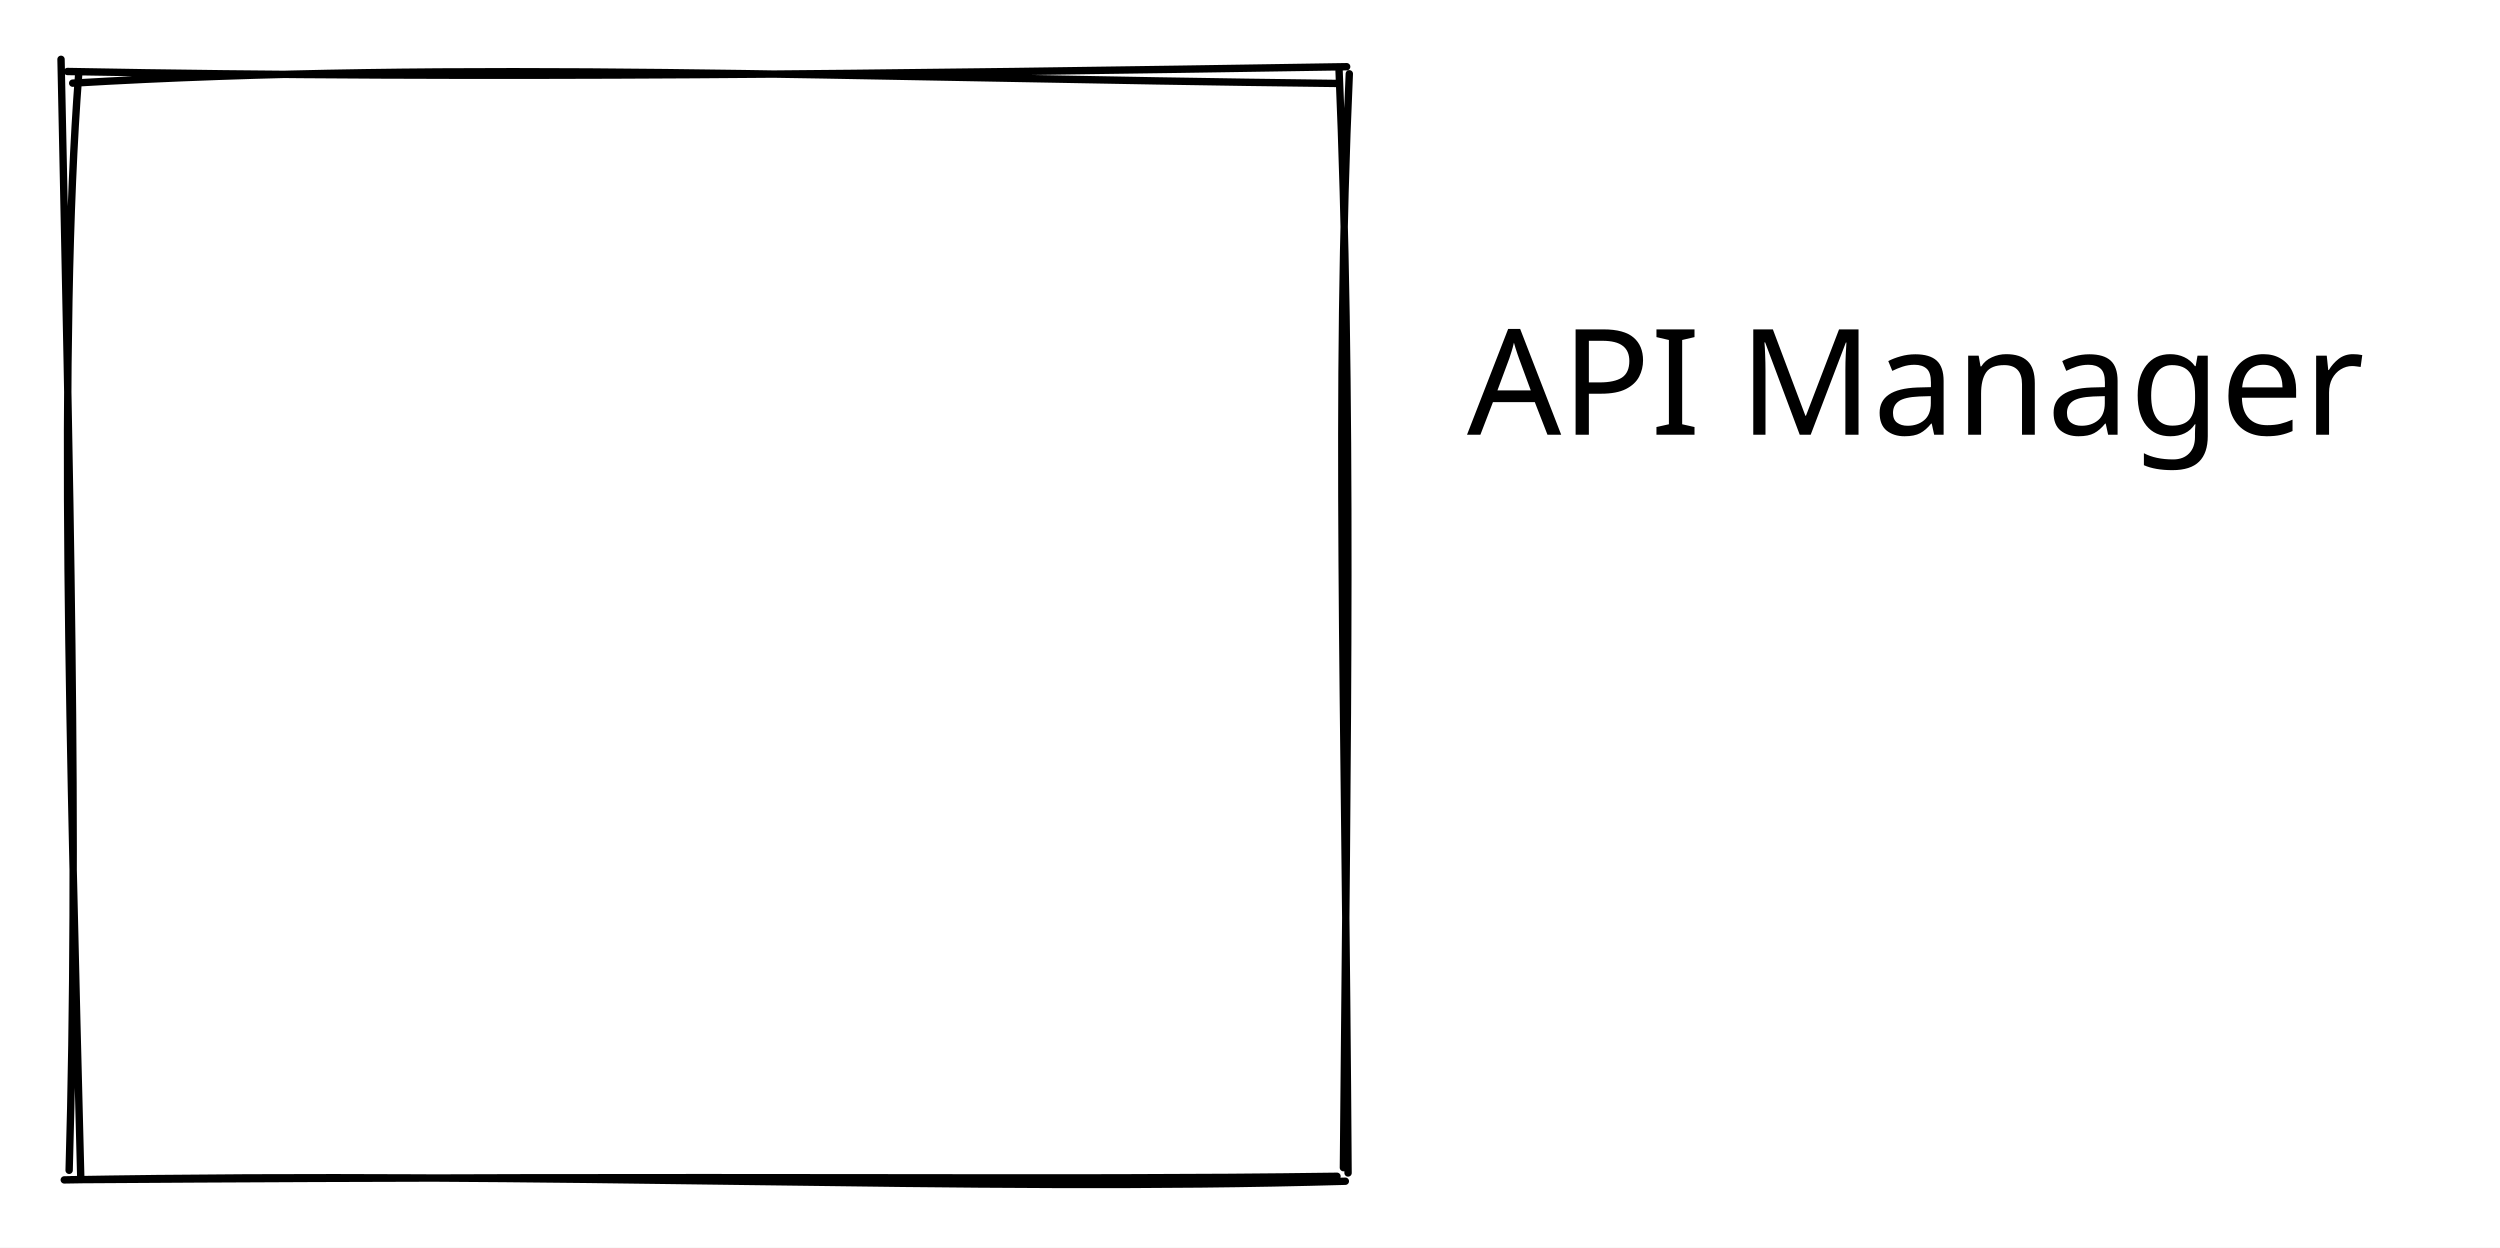
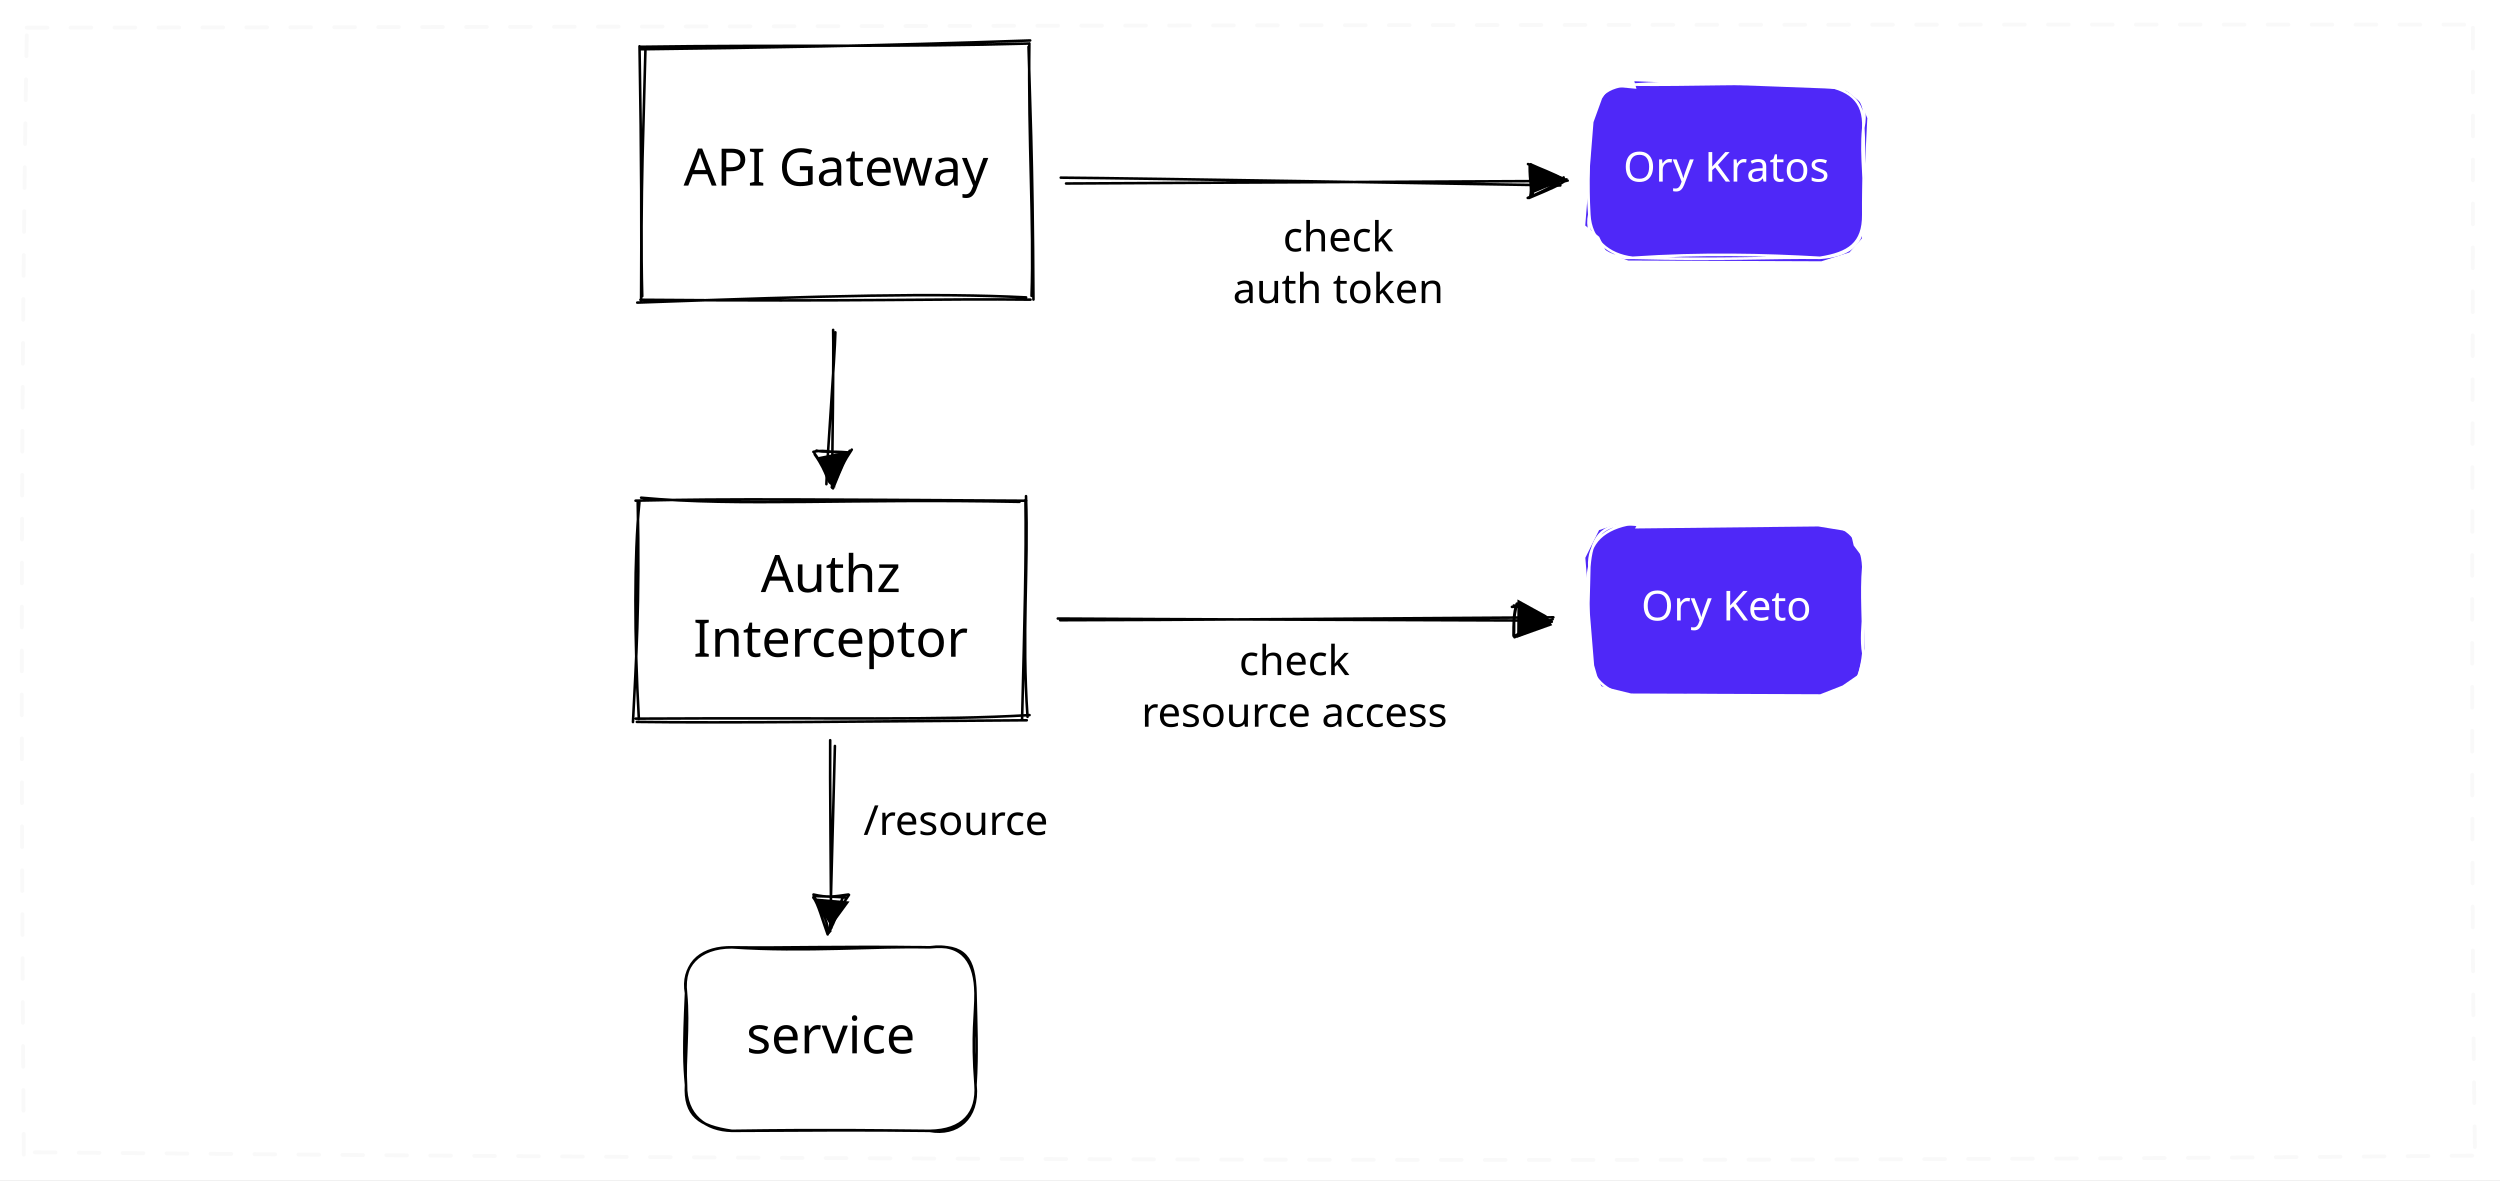
- <svg xmlns="http://www.w3.org/2000/svg" version="1.1" viewBox="0 0 338.82 169.086" width="677.641" height="338.172">
+ <svg xmlns="http://www.w3.org/2000/svg" version="1.1" viewBox="0 0 967.184 456.531" width="1934.367" height="913.063">
  
-   eyJ2ZXJzaW9uIjoiMSIsImVuY29kaW5nIjoiYnN0cmluZyIsImNvbXByZXNzZWQiOnRydWUsImVuY29kZWQiOiJ4nM1VW2/bIFx1MDAxNH7vr7Dc18r1XHUwMDA1bOhbL5mWh01ts2qapj1cdTAwMTCb2DTUWECapFH+e1x1MDAwMXfBSTNpe9g0XHUwMDFlkDhcdTAwMTe+75zzITYnQVx1MDAxMOp1R8OLIKSrknBWSbJcZs+s/ZlKxURrXFypOyuxkKWLbLTu1MX5Oem6qGZ6KsQ8KsVTn0Y5faKtVibwuzlcdTAwMDfBxu1cdTAwMDMgSUtN2ppTl+BcXFx1MDAxZStDh8bPonWwSYYgwDHOd1x1MDAwMUzdXHUwMDE4NE0r451cdTAwMTGuqPdYU7ia30nyMU5HL2I6uWtGY7FcdTAwMTS5XHUwMDA3nTHOJ3rN+5pI2SzkgJLSUszpV1bpxoJcdTAwMWbYd3lKmJ75LClcdTAwMTZ101Kl9nJER0qm19ZcdTAwMTbHO2vfg4vAW1bmXHUwMDA0MIxyXGJcdTAwMDHMIUhxjlxuuHO7XHUwMDBiMI5QlqRZUeBcdTAwMDN3z+xacCEts9PYLc9tSsp5bVxittUuRkvSqo5IMzBcdTAwMWa3/FlzkUQ5XHUwMDAw0KB5kIayutHWXHUwMDBicFx1MDAxNCOIsyFcdTAwMDPqZlx1MDAwMVxunCQgXHUwMDFmlGphu3HlRPHjsJVccpHdW8tCZVx1MDAwZlx1MDAwM8qW7WigKJ+86CrSjz7JXHUwMDBimGKIilwiSzwkZ+3cONtcdTAwMDXn3ibKuVeLs27PjotU05U+pk9Q/FKfKEEoXHUwMDAxXHUwMDAwod9cdTAwMTbotbh9fvkmm9n941VcctbJzcP9w+P/LtBcdTAwMWOBXGJcdTAwMTSwyHHsXHUwMDA0ivb0mWZxVFx1MDAxOMkk6d/XZ1x1MDAxNr+XZfpOjVx0NjNJIUL/Wo5cdTAwMDCCP5GjXHUwMDFmu2j1hL3YzqfxnvVcdTAwMDN5Yny9NzmnU8P08nZcdTAwMWN8XCItqalcdTAwMWN2VFFcdTAwMDPcq3Mv5ZKz2so55HS2r3PNzDewc2sxKL80XHUwMDE0iLlOjqvDUoRkNWtcdP9yhE7/zszuulx1MDAxNZpfY6JNr0xY/+rMOFj1VrC/NHxmdHn1Xlx1MDAxMqczt+yt7u3aV0LtMDbbk+0rr1x1MDAwYsBOIn0=
+   eyJ2ZXJzaW9uIjoiMSIsImVuY29kaW5nIjoiYnN0cmluZyIsImNvbXByZXNzZWQiOnRydWUsImVuY29kZWQiOiJ4nN1cXFtX2kpcdTAwMTR+91ewPK81nfulb6i9oK3aqlh7elZXXG5cdTAwMTFcIpfQJKjY1f9+9kQkgVxcXGJcblx1MDAxYzxYL2Qmyc7M/vb+9jdDf29VKtvhaOBsv6lsO3dccrvrNn37dvuVOX7j+IHr9aGJRO9cdTAwMDNv6Deinu0wXHUwMDFjXHUwMDA0b16/tlx1MDAwN1x1MDAwM6vlhj89r2M1vN7DaU7X6Tn9MICOf8P7SuV39DNxI99phHa/1XWiXHUwMDEzoqbEvVxiZbOHj7x+dGNMKUFYM40nPdxgXHUwMDFmblx1MDAxODpNaL6yu4FcdTAwMTO3mEPbsnlR329cdTAwMGaRv3/Fv73D7G3r+vxbfN8rt9s9XHJH3ciuwIPHj9uC0Pc6zoXbXGbb5t4zxydnNe2g7SRO871hq913gmDqJG9gN9xwZI4hNDn6MFxubyrxkTszXHUwMDA0klrwjTBcIpxqJKiYNJtcdTAwMGJcdTAwMTCqLcY4QpJcdTAwMTJGsFx1MDAxMmzGtD2v6/nGtL+utPmKbftpNzotMLDfTPSJXnGf2/FcdTAwMDNrJi2sKNdUMlxyLznp0XbcVjuELoxcbotTTMCW6IXjPoFcdTAwMTNNXHSWhMBcdTAwMDNzzCct5v6DWjPyj39mXHUwMDA3tW37g/HYbVx1MDAwN+ZNwnZj9tuEc8UnXHUwMDBmXHUwMDA3TfvBXHUwMDA1sJCcaCEx51wiXHUwMDFl1K7b70Bjf9jtxse8Rif2mujon1dP8FfMRJ67coxcdTAwMTkjMHilvbXL64cnXHUwMDA3vVx1MDAwM3ic4KBcdTAwMTM0rs/2R+c53tq2XHUwMDFi7aHvLOyvM17+fHeFx7SwXHUwMDEwSFxu+IG5IHzaXZmwJIdcdTAwMTfDWoO7Sp7rrlx1MDAwZl5U6K6hb/eDge2DXHUwMDEzpF1cdTAwMTZznHZSrVJOyVx0XHUwMDE1iDFFl++U44bYi6Y8KXTuYrNcdTAwMTPzfup8PKp2mD69eHd5Ulx1MDAxYu792Lk/ON+e9PvzKvuyXHUwMDBmJ4uadPsnw1x1MDAxM8ovT6993kWX993P03d5vL/t+95t2eu6n375XHUwMDE3nXuXf+pcXLTO6tXTXHUwMDFlXHUwMDFmXZa77vivXHUwMDAyhFxuXCIwXlx1MDAxYUKnxjVcdE6C88BJhVJcdTAwMWMrUj6VZE/SxoNTWVwiXHTOaWwqyDRrwmZcIotNsJlcYlx1MDAxNWNsaoqlopTh5UNzmd5cdTAwMTjPutdcdTAwMGZP3Xsz8Fx1MDAwNE1cdTAwMWR9Z/fc7mhq4lwiN1x1MDAwNUurJ7XKe7Dg1lx1MDAxZSVcdTAwMDc0cODGXHUwMDExz1FTp1S7bst483ZcdTAwMDNcdTAwMWXF8adcdTAwMWM9dIG0TTr03GYzmaZcdTAwMWFgh1xy1/RrZdKL57stt293zzLMfHqCJETnYVBhxinBtDxcdTAwMDa/tXT33lx1MDAwZX/U9y5cdTAwMGa9m1pPjK69i6XSuaUjUEllXHUwMDAxcVVAkrRcdTAwMTQpXHUwMDA0XG5cdTAwMDIsS2MmgdZcdTAwMTYjcJaoZZE5dkXUlcpAXHUwMDFmykCfSNM1jJhcdTAwMTCKiSfAL7Jk6Znx8PzYXHUwMDExb1x1MDAxYu/rwe3Xm1+1u8/d+rFeQ2acn8G4RCRcdTAwMTGmVpXBJM1DXHUwMDBmoYpcdTAwMTFRnlxcZlx1MDAwZuVmY0eJXCLsKG6J1WNHozR0XHUwMDEysX5cdTAwMDJcdTAwMWRcdTAwMDLRTCi0XHUwMDAyUrlML8zKXFxYTFx1MDAxZC3IXFzH/qhy6NuhXHUwMDE3ZCcuNnXG0lx1MDAxMtecsD+buFx1MDAxMlZcdTAwMTaC7lx1MDAwMfRcdTAwMTmo44jnoVx1MDAwZeaZa1wiKCtcdTAwMGa84jC0kcBcdTAwMTOSWppBbStcdTAwMDFkadqolaVcdTAwMDQjkNopXHUwMDA1/LFn0cb8pKWZhYSp1lx1MDAxOE1ge1x1MDAwMkJsXHSKKafQyCghXGal85lWQkjJ8Fxu8tlK6GRcdTAwMTDafrjr9ptuv1x1MDAwNY1xTnuU1cpcdTAwMTC5XGLGjaGxXHUwMDEyWYhJxbTGXHUwMDFhUa6wXHUwMDEyKtGrZVx1MDAwZlwij7akjIQmwsdtk7S67fSb880phmfCnFx1MDAxZGRhLlx0kFx1MDAxZS45wlCQ4Fxme6BcdTAwMTNFylxiT2l7unZcdTAwMTDueb2eXHUwMDFiwoifeG4/nFx1MDAxZNloXGKrXHUwMDA22W3Hbs62wvMk26BmcWeY68BcXHSascR/VWKcRG8mf//zKrN3tlx1MDAwYkctKeeNr7WV/L14zUtmjz7GLlx1MDAwNq4pIVvGOJlcdTAwMTe67q9uz68/f7ohgaj1qmdHPzu3t3k174aELmlESawhSGeFLoqJJTR8ITaPMzwndKk4O8RqaYozcII5eFx1MDAwMIvn439IXHUwMDE5XHUwMDFhbafR+d63h2G7XHUwMDEywmP0M5lcdTAwMDN9KnNcYr1BXHUwMDFlbZh6pFmOkDarXHUwMDEwbYUlLk1cYt8zkNNMXHQtaUL/nlx1MDAwN7neXHUwMDA1Pvx6dNJsn3p7daq8o8BcdTAwMWKOciC3OTJcdTAwMTPSluCIcZypXHUwMDAxM0ItoPBsOaibo1x1MDAwMWfQdZXSmVxiXHUwMDEymmP4uVx1MDAwMuxNXHUwMDAyeUZJ2mO9O1q794+9jof23S/H+8g+zS5JI1x1MDAwME1cdTAwMWHWrVx1MDAwMc8rzLNcdTAwMWakpLn1K8h8TNnn9drPXHUwMDBmOqzWPlxcfFx1MDAwZZ9l7rMl68Lr4t1cdTAwMGJ8UdPue3x9+W1AfNx1L4dLk8Il5omUvFwiIYEoNHt0UtJcdTAwMDBflVxuckJcXLrOXHJShW68qUGKSKCfiSA1XHUwMDFko1x1MDAxOLL4mmJcdTAwMTTOqGZ4ilx1MDAxZUhJXHUwMDA0XHUwMDAz8r5eRWFhd8yiXHUwMDA3XHUwMDBiaOGQgO+/92smzTecQej5mfyA0akzl6YszMm2KUk8be0zaEPRTlx1MDAwN0Y1McumpSG5/6Npt5pfqlx1MDAxZlru1U7ta7N9f0Z2NpuqXHUwMDE3S+OMYktDXFzC81x1MDAwMblcdTAwMGVpXFxxXCI0VMlrk8ZcdTAwMWam9a3jXGLW/PSj3vlydHB1RO70XqP2XHUwMDEyXHRD9oOsnjDMT8DrUfKLXHUwMDEyMGdIXHUwMDBiJVx1MDAxNliMLnaLzUS75kVo59xiq0e7JGmwZ4j5XHUwMDFjLIFvrlx1MDAxN1x1MDAwN/vLqcwjmdxcdL21Svlz0lSmlG9sLMRcXL6QT3PFMPA0s4KmWXnQXHUwMDE1R6GNXHUwMDA0nZDEolRrI1x1MDAwM6fVMCaUJaRcdTAwMDDEaaCaXHUwMDA0k/ythM9cdTAwMTPywVxioiZcdTAwMWJcdTAwMDUzdmkhXHUwMDBiKaQ0zFx1MDAwNmWcIElRattcdTAwMTY1XHUwMDE4YYg8XHUwMDAxk8/R8lxyXHUwMDFkVk/BZEktv5iBVqa0fEk5XGaRlFx1MDAxOCZcZuYt0WksnVx1MDAxM7MgyqI9meO2XHUwMDA1pfxieFampHykleDUlChUUi1cdTAwMTBJ20MtJrhcIlxiXGZcdTAwMDKTlVx1MDAxMimrXpygn+PK0dlpJ46vt5X8vTB5kGr26CSOXHUwMDAxeVx1MDAxMJTK8sX71fDIrVbvPp5cXNx3dv32oVx1MDAxOP1cdTAwMTjWNzyMaW1xjlx1MDAxNMtcdTAwMTT1mVx1MDAxNJZZcSNk7kaAZ4UxUkrVx2ZJVDK+5j1s/4WsX/ne952Hz1x1MDAwNVTsRsM8RFx1MDAxNpf4b8T9XGbjnkZcIiCe5jJ3cDrGzVxuc2n0XHUwMDE1a5RcdTAwMWKJPq64RVx1MDAxOSZcdTAwMDRIXHUwMDAyMFx1MDAwNT0t7lMuLeDtq15Sw1x1MDAxNtzY7FKlkEakljSDyXOIXHUwMDEyXHUwMDE4S2NDdCeRwqaUUklcclx1MDAxMP1/kYjSXHUwMDFiXHUwMDAyTNqGrFx1MDAwNZmJXGKYMFx1MDAwMlmKQILOytxIXGL29D1cdTAwMDGlaY2xiGCpNEZKYLOzXHUwMDA2pfdcdTAwMDRwoKlQj0UsXHUwMDAyXoy+dFx1MDAxZbGT787mlXLkXHUwMDA1eUSh7sh1bjxcdTAwMTNcdTAwMTjIXHJC5blcdTAwMDRcdTAwMWJWd/nBzt4+3pGHn85cdTAwMDaDXc2+bP5CgCl7pNSQo9NcdTAwMGJcdTAwMDFcXHNL03hboZqxa5nrXHUwMDAwXHUwMDE5MUwmxuFxayFG3Cwkr1l6lG37oP/L+VB32829n8fDKt27Z5soPa7U3JezVjlPgc1cdTAwMWWgkuaudlx0VCCKYpK4XCJcdTAwMDWWi/xdnVxmmVx1MDAxZHCq/HJLsbdtauDjqCDwXHSs1lx1MDAxNPjiXYhFn1x1MDAwNcJKI0LBM9a7P2phZ8wqpMovgFx1MDAwNo5/4zac5GCu/INAc7L2bDn1aGIh6nLLJ5L4VOYs3SBMwVxmy/KwK1x1MDAwZUObXG47qJ8wl5RcdTAwMDGHxYZ0T/Ncciwszlx1MDAxNH9UL1bINyxKNJFcYupVyjTUQVx1MDAxOdtcdTAwMTAksVx1MDAxOJRyOrnjeoxHmCpcYpGSrbl2Ulx1MDAxNFP6XHUwMDE0OC5bgDWVitlHrSBCgFNcdTAwMGKoh1x1MDAxNUv0eyhVlPWsvdTF0Jytm5SEXHUwMDAyXHUwMDBlXHRcdTAwMDX/XCJ5NWWNsHL14JdXMeV5r3kl/Da+0lby96J0oUj2QcRcdTAwMTRlXFwssGNq2PooqofXl7rz9ea4jVvN09a7XHKXfaBcdTAwMTBCTDFcdTAwMDSgV8alp8NcdTAwMTZVXHUwMDE2Y/FO6meFrfz12qxPXHKnd0ppKI4o0utVXFwl4orFg7JqxfX1o5q53PXap2qssTlcdTAwMGbo2lx1MDAxYSN321x1MDAxZVxmTkNcdTAwMTipSZCDyXCb48eNL7l94zq3u/n/IcnWXHUwMDE4sVx1MDAwNlx1MDAxYY6Zit9/tv78XHUwMDBi9lx1MDAwZlmWIn0=
  <defs>
    <style>
      @font-face {
        font-family: "Virgil";
        src: url("https://unpkg.com/@excalidraw/excalidraw@0.13.0/dist/excalidraw-assets/Virgil.woff2");
      }
      @font-face {
        font-family: "Cascadia";
        src: url("https://unpkg.com/@excalidraw/excalidraw@0.13.0/dist/excalidraw-assets/Cascadia.woff2");
      }
    </style>
  </defs>
-   <rect x="0" y="0" width="338.82" height="169.086" fill="#ffffff" />
-   <g stroke-linecap="round" transform="translate(10 10) rotate(0 85.82227 74.54297)">
-     <path d="M-0.15 1.27 C52.36 -1.84, 104.52 0.56, 171.23 1.31 M-0.85 -0.31 C55.69 0.74, 111.03 0, 172.51 -0.96 M172.87 0 C170.92 42.96, 172.29 83.79, 172.7 148.97 M171.47 -0.74 C173.34 43.57, 172.61 88.57, 172.07 148.25 M172.33 150.09 C120.46 151.58, 66.17 148.72, -1.29 149.91 M171.2 149.42 C132.46 149.96, 94.45 149.26, -0.37 149.88 M-0.63 148.61 C0.67 104.11, -0.59 53.52, -1.73 -1.96 M0.94 149.39 C-0.49 93.05, -2.11 36.13, 0.66 0.11" stroke="#000000" stroke-width="1" fill="none" />
+   <rect x="0" y="0" width="967.184" height="456.531" fill="#ffffff" />
+   <g stroke-linecap="round" transform="translate(10 10) rotate(0 473.5918 218.2656)">
+     <path d="M-1.08 0.07 L945.79 0.33 L947.7 435.9 L-1 435.68" stroke="none" stroke-width="0" fill="#ffffff" />
+     <path d="M0.32 0.71 C239.41 0.5, 480.11 -0.66, 947.71 -0.48 M946.72 0.75 C946.87 153.18, 945.55 305.3, 947.5 435.74 M946.45 437.09 C655.22 439.76, 363.94 439.1, -0.11 435.77 M-0.79 436.69 C-1.97 285.96, -2.01 135.33, 0.42 -0.22" stroke="#f9f9f9" stroke-width="1.5" fill="none" stroke-dasharray="8 9" />
  </g>
-   <g transform="translate(198.8203 40.92188) rotate(0 65 12.5)">
-     <text x="0" y="18" font-family="Virgil, Segoe UI Emoji" font-size="20px" fill="#000000" text-anchor="start" style="white-space: pre;" direction="ltr">API Manager</text>
+   <g stroke-linecap="round" transform="translate(247.8931 17.31055) rotate(0 75.5 49)">
+     <path d="M0.05 1.75 C45.42 1.17, 91.51 0.45, 150.65 -1.66 M-0.06 0.79 C52.1 0, 102.31 0.95, 150.26 -0.47 M150.34 -0.52 C149.84 36.68, 152.15 69.69, 151.19 97.16 M150.02 0.8 C150.47 20.13, 151.66 41.04, 151.92 98.58 M149.08 97.74 C113.54 95.97, 74.22 97.06, -1.36 99.76 M150.78 98.62 C117.22 98.17, 83.93 99.42, -0.13 98.66 M0.57 97.28 C-0.35 61.31, 1.37 23.18, 1.82 1.46 M0.13 98.91 C0.28 71.18, 0.3 45.6, -0.48 0.59" stroke="#000000" stroke-width="1" fill="none" />
+   </g>
+   <g transform="translate(255.3931 53.81055) rotate(0 68 12.5)">
+     <text x="68" y="18" font-family="Virgil, Segoe UI Emoji" font-size="20px" fill="#000000" text-anchor="middle" style="white-space: pre;" direction="ltr">API Gateway</text>
+   </g>
+   <g stroke-linecap="round" transform="translate(614.8608 32.74414) rotate(0 53 33.5)">
+     <path d="M17.42 -1.31 L91.07 1.46 L98.9 1.92 L104.96 6.81 L107.55 12.96 L105.67 50.42 L105.45 59.5 L100.64 64.9 L89.8 68.34 L15.04 68.04 L6.78 65.13 L3.83 58.87 L-1.57 54.51 L1.62 14.53 L4.95 5.34 L8.04 0.67 L18.24 1.61" stroke="none" stroke-width="0" fill="#4f28f8" />
+     <path d="M16.75 0 M16.75 0 C32.25 -1.08, 45.42 -0.82, 89.25 0 M16.75 0 C39.12 0.31, 62 -0.91, 89.25 0 M89.25 0 C100.32 1.59, 106.53 5.94, 106 16.75 M89.25 0 C102.69 0.68, 108.2 5.52, 106 16.75 M106 16.75 C104.88 28.39, 107.07 37.89, 106 50.25 M106 16.75 C106.59 26.33, 105.9 37.61, 106 50.25 M106 50.25 C107 62.93, 98.89 66.28, 89.25 67 M106 50.25 C106.1 61.54, 100.35 65.23, 89.25 67 M89.25 67 C67.87 65.78, 43.57 65.17, 16.75 67 M89.25 67 C70.27 66.73, 52.07 67.96, 16.75 67 M16.75 67 C7.39 65.87, 0.48 60.04, 0 50.25 M16.75 67 C5.6 67.82, -2 59.28, 0 50.25 M0 50.25 C-0.58 38.53, -2.17 24.64, 0 16.75 M0 50.25 C-0.73 37.98, -0.05 27.7, 0 16.75 M0 16.75 C1.63 3.84, 7.01 0.47, 16.75 0 M0 16.75 C-1.59 3.91, 5.74 -0.33, 16.75 0" stroke="#ffffff" stroke-width="1" fill="none" />
+   </g>
+   <g transform="translate(622.8608 56.24414) rotate(0 45 10)">
+     <text x="45" y="14" font-family="Virgil, Segoe UI Emoji" font-size="16px" fill="#ffffff" text-anchor="middle" style="white-space: pre;" direction="ltr">Ory Kratos</text>
+   </g>
+   <g stroke-linecap="round">
+     <g transform="translate(410.6685 69.41922) rotate(0 97.03076 0.8156767)">
+       <path d="M-0.29 -0.69 C31.91 -0.46, 160.71 1.82, 192.97 2.33 M1.76 1.57 C34.33 1.36, 162.77 0.77, 195.11 0.58" stroke="#000000" stroke-width="1" fill="none" />
+     </g>
+     <g transform="translate(410.6685 69.41922) rotate(0 97.03076 0.8156767)">
+       <path d="M196.12 -0.45 L181.32 5.75 L182.35 -5.27 L194.97 -0.44" stroke="none" stroke-width="0" fill="#000000" fill-rule="evenodd" />
+       <path d="M194.26 -0.78 C192.23 1.41, 188.48 3.64, 180.37 7.15 M195.33 0.12 C192.36 2.37, 189.93 3.35, 180.85 7.18 M182.27 6.2 C182.5 1.33, 182.32 -3.11, 181.66 -5.83 M181.34 6.55 C182.11 3.36, 181.07 0.99, 181.13 -5.38 M180.47 -5.95 C183.3 -4.96, 189.08 -1.33, 195.82 0.46 M181.37 -5.89 C185.78 -3.83, 189.45 -2.71, 194.43 0.05 M195.11 0.58 C195.11 0.58, 195.11 0.58, 195.11 0.58 M195.11 0.58 C195.11 0.58, 195.11 0.58, 195.11 0.58" stroke="#000000" stroke-width="1" fill="none" />
+     </g>
+   </g>
+   <g transform="translate(473.2466 83.25195) rotate(0 44.5 20)">
+     <text x="44.5" y="14" font-family="Virgil, Segoe UI Emoji" font-size="16px" fill="#000000" text-anchor="middle" style="white-space: pre;" direction="ltr">check</text>
+     <text x="44.5" y="34" font-family="Virgil, Segoe UI Emoji" font-size="16px" fill="#000000" text-anchor="middle" style="white-space: pre;" direction="ltr">auth token</text>
+   </g>
+   <g stroke-linecap="round" transform="translate(246.3774 193.5645) rotate(0 75 42.5)">
+     <path d="M1.65 -1.02 C39.97 2.52, 82.49 -0.76, 148.04 0.59 M-0.5 0.13 C35.73 -0.72, 70.21 -0.33, 150.69 0.15 M150.56 -1.62 C151.57 26.17, 148.9 51.52, 151.15 83.76 M150.34 -0.18 C150.67 22.08, 150 45.94, 149.03 85.07 M151.92 83.09 C115.89 85.19, 79.61 84, -0.44 84.46 M150.85 85.09 C92.54 85.51, 33.81 86.22, 0 85.72 M-1.5 85.77 C-0.32 61.98, 1.19 41, 0.33 0.17 M0.78 84.58 C-0.99 53.29, -1.06 21.45, 0.99 0.82" stroke="#000000" stroke-width="1" fill="none" />
+   </g>
+   <g transform="translate(263.8774 211.0645) rotate(0 57.5 25)">
+     <text x="57.5" y="18" font-family="Virgil, Segoe UI Emoji" font-size="20px" fill="#000000" text-anchor="middle" style="white-space: pre;" direction="ltr">Authz</text>
+     <text x="57.5" y="43" font-family="Virgil, Segoe UI Emoji" font-size="20px" fill="#000000" text-anchor="middle" style="white-space: pre;" direction="ltr">Interceptor</text>
+   </g>
+   <g stroke-linecap="round" transform="translate(614.8608 202.5332) rotate(0 53 33.5)">
+     <path d="M17.69 1.92 L88.58 1.14 L101.05 3.18 L102.28 8.51 L105.51 12.84 L106.5 48.33 L103.95 58.55 L97.99 62.67 L89.36 66.05 L16.19 65.76 L4.71 62.95 L3.38 60.1 L1.87 54.85 L-1.54 13.27 L3.79 2.55 L10.36 0.38 L18.2 1" stroke="none" stroke-width="0" fill="#4f28f8" />
+     <path d="M16.75 0 M16.75 0 C41.33 -0.91, 62.75 -1.15, 89.25 0 M16.75 0 C32.93 -1.13, 50.58 -0.39, 89.25 0 M89.25 0 C100.79 -1.14, 106.42 7.22, 106 16.75 M89.25 0 C100.49 -0.13, 105.58 7.26, 106 16.75 M106 16.75 C108.15 27.02, 104.34 40.42, 106 50.25 M106 16.75 C105.1 27.27, 106.15 37.79, 106 50.25 M106 50.25 C106.66 63.2, 102.41 66.18, 89.25 67 M106 50.25 C104.7 62.9, 100.4 66.83, 89.25 67 M89.25 67 C66.72 67.02, 46.16 67.54, 16.75 67 M89.25 67 C61.7 66.62, 33.86 65.93, 16.75 67 M16.75 67 C7.22 67.22, -1.93 63.27, 0 50.25 M16.75 67 C6.4 65.64, -0.09 59.63, 0 50.25 M0 50.25 C-0.14 35.16, -1.62 23.63, 0 16.75 M0 50.25 C-0.94 36.72, -0.06 24.53, 0 16.75 M0 16.75 C0.86 6.14, 3.78 0.1, 16.75 0 M0 16.75 C-0.53 7.34, 5.88 1.69, 16.75 0" stroke="#ffffff" stroke-width="1" fill="none" />
+   </g>
+   <g transform="translate(631.8608 226.0332) rotate(0 36 10)">
+     <text x="36" y="14" font-family="Virgil, Segoe UI Emoji" font-size="16px" fill="#ffffff" text-anchor="middle" style="white-space: pre;" direction="ltr">Ory Keto</text>
+   </g>
+   <g stroke-linecap="round">
+     <g transform="translate(409.0669 239.2314) rotate(0 96.16406 0.04044971)">
+       <path d="M1.07 0.72 C32.91 0.76, 159.97 -0.24, 191.89 -0.41 M0.17 0.06 C31.75 0.31, 158.74 0.74, 190.71 0.87" stroke="#000000" stroke-width="1" fill="none" />
+     </g>
+     <g transform="translate(409.0669 239.2314) rotate(0 96.16406 0.04044971)">
+       <path d="M191.44 2.65 L177.87 7.5 L178 -7.33 L189.24 -1.13" stroke="none" stroke-width="0" fill="#000000" fill-rule="evenodd" />
+       <path d="M191.62 0.32 C185.06 3.64, 180.18 4.87, 177.07 6.73 M190.19 0.88 C185.87 3.52, 182.4 5.05, 176.86 7.31 M176.55 6.91 C177.03 4.12, 176.02 0.29, 177.9 -5.73 M176.47 6.63 C176.48 2.23, 176.47 -2.18, 177.72 -5.67 M175.86 -4.44 C180.32 -4.99, 184.84 -3.37, 190.72 1.31 M176.58 -4.98 C179.49 -4.29, 183.56 -2.93, 191.27 1.33 M190.71 0.87 C190.71 0.87, 190.71 0.87, 190.71 0.87 M190.71 0.87 C190.71 0.87, 190.71 0.87, 190.71 0.87" stroke="#000000" stroke-width="1" fill="none" />
+     </g>
+   </g>
+   <g transform="translate(436.2778 247.166) rotate(0 64.5 20)">
+     <text x="64.5" y="14" font-family="Virgil, Segoe UI Emoji" font-size="16px" fill="#000000" text-anchor="middle" style="white-space: pre;" direction="ltr">check </text>
+     <text x="64.5" y="34" font-family="Virgil, Segoe UI Emoji" font-size="16px" fill="#000000" text-anchor="middle" style="white-space: pre;" direction="ltr">resource access</text>
+   </g>
+   <g stroke-linecap="round">
+     <g transform="translate(322.0682 128.377) rotate(0 -0.6479961 29.75586)">
+       <path d="M1.12 0.19 C0.91 9.99, -2.12 48.88, -2.36 58.94 M0.25 -0.75 C0.49 9.18, -0.07 50.25, -0.2 60.18" stroke="#000000" stroke-width="1" fill="none" />
+     </g>
+     <g transform="translate(322.0682 128.377) rotate(0 -0.6479961 29.75586)">
+       <path d="M1.62 60.95 L-5.61 48.46 L6.69 46.05 L0.86 59.43" stroke="none" stroke-width="0" fill="#000000" fill-rule="evenodd" />
+       <path d="M0.04 58.85 C-2.23 58.61, -1.48 55.02, -6.84 47.45 M0.54 59.47 C-1.52 56.43, -3.6 51.55, -6.96 47.07 M-7.39 46.43 C-2.59 45.29, 1.4 47.27, 6.34 46.68 M-6.2 45.94 C-3.19 46.71, -0.99 46.1, 5.7 46.62 M7.46 45.57 C4.17 50.52, 3.86 51.54, 0.2 60.56 M6.64 46.01 C3.57 51.69, 1.97 56.37, 0.14 59.87 M-0.2 60.18 C-0.2 60.18, -0.2 60.18, -0.2 60.18 M-0.2 60.18 C-0.2 60.18, -0.2 60.18, -0.2 60.18" stroke="#000000" stroke-width="1" fill="none" />
+     </g>
+   </g>
+   <g stroke-linecap="round" transform="translate(265.4048 366.4941) rotate(0 56 35.5)">
+     <path d="M17.75 0 M17.75 0 C46.07 1.97, 73.78 -0.52, 94.25 0 M17.75 0 C38.38 0.31, 58.07 -0.5, 94.25 0 M94.25 0 C108.08 -1.35, 111.65 4.16, 112 17.75 M94.25 0 C107.54 -1.87, 111.87 6.46, 112 17.75 M112 17.75 C112.11 25.42, 110.44 33.5, 112 53.25 M112 17.75 C112.28 30.01, 112.78 40.8, 112 53.25 M112 53.25 C113.3 66.35, 104.76 72.94, 94.25 71 M112 53.25 C112.81 64.01, 107.16 70.85, 94.25 71 M94.25 71 C73.37 70.81, 55.23 70.45, 17.75 71 M94.25 71 C69.63 70.66, 44.7 70.86, 17.75 71 M17.75 71 C7.68 70.81, -0.24 64.98, 0 53.25 M17.75 71 C4.98 69.15, -0.68 65.03, 0 53.25 M0 53.25 C-0.64 44.1, 1.21 30.47, 0 17.75 M0 53.25 C-0.73 45.22, -1.01 39.49, 0 17.75 M0 17.75 C-1.53 4.98, 7.02 -0.15, 17.75 0 M0 17.75 C-1.78 7.69, 4.8 -0.04, 17.75 0" stroke="#000000" stroke-width="1" fill="none" />
+   </g>
+   <g transform="translate(287.4048 389.4941) rotate(0 34 12.5)">
+     <text x="34" y="18" font-family="Virgil, Segoe UI Emoji" font-size="20px" fill="#000000" text-anchor="middle" style="white-space: pre;" direction="ltr">service</text>
+   </g>
+   <g stroke-linecap="round">
+     <g transform="translate(321.8843 287.1035) rotate(0 -0.6646354 36.24805)">
+       <path d="M-0.71 -0.74 C-0.87 11.3, -0.37 59.78, -0.33 71.92 M1.12 1.49 C0.83 13.7, -0.44 61.2, -0.76 73.16" stroke="#000000" stroke-width="1" fill="none" />
+     </g>
+     <g transform="translate(321.8843 287.1035) rotate(0 -0.6646354 36.24805)">
+       <path d="M-0.14 71.76 L-6.97 60.43 L6.78 61.65 L-1.66 73.21" stroke="none" stroke-width="0" fill="#000000" fill-rule="evenodd" />
+       <path d="M-1.68 74.4 C-3.56 69.34, -5.41 62.2, -7.23 60.15 M-1.28 73.82 C-1.88 69.01, -4.17 64.09, -7 59.74 M-7.16 58.96 C-1.73 60.24, 0.81 59.77, 6.33 58.96 M-7.1 59.55 C-2.23 59.74, 2.58 59.84, 5.54 60.17 M4.58 59.34 C2.62 63.01, 1.71 69.17, -1.63 73.94 M6.57 59.09 C2.65 64.63, 0.55 69.7, -1.02 72.47 M-0.76 73.16 C-0.76 73.16, -0.76 73.16, -0.76 73.16 M-0.76 73.16 C-0.76 73.16, -0.76 73.16, -0.76 73.16" stroke="#000000" stroke-width="1" fill="none" />
+     </g>
+   </g>
+   <g transform="translate(331.7754 309.002) rotate(0 38 10)">
+     <text x="38" y="14" font-family="Virgil, Segoe UI Emoji" font-size="16px" fill="#000000" text-anchor="middle" style="white-space: pre;" direction="ltr">/resource</text>
  </g>
</svg>
